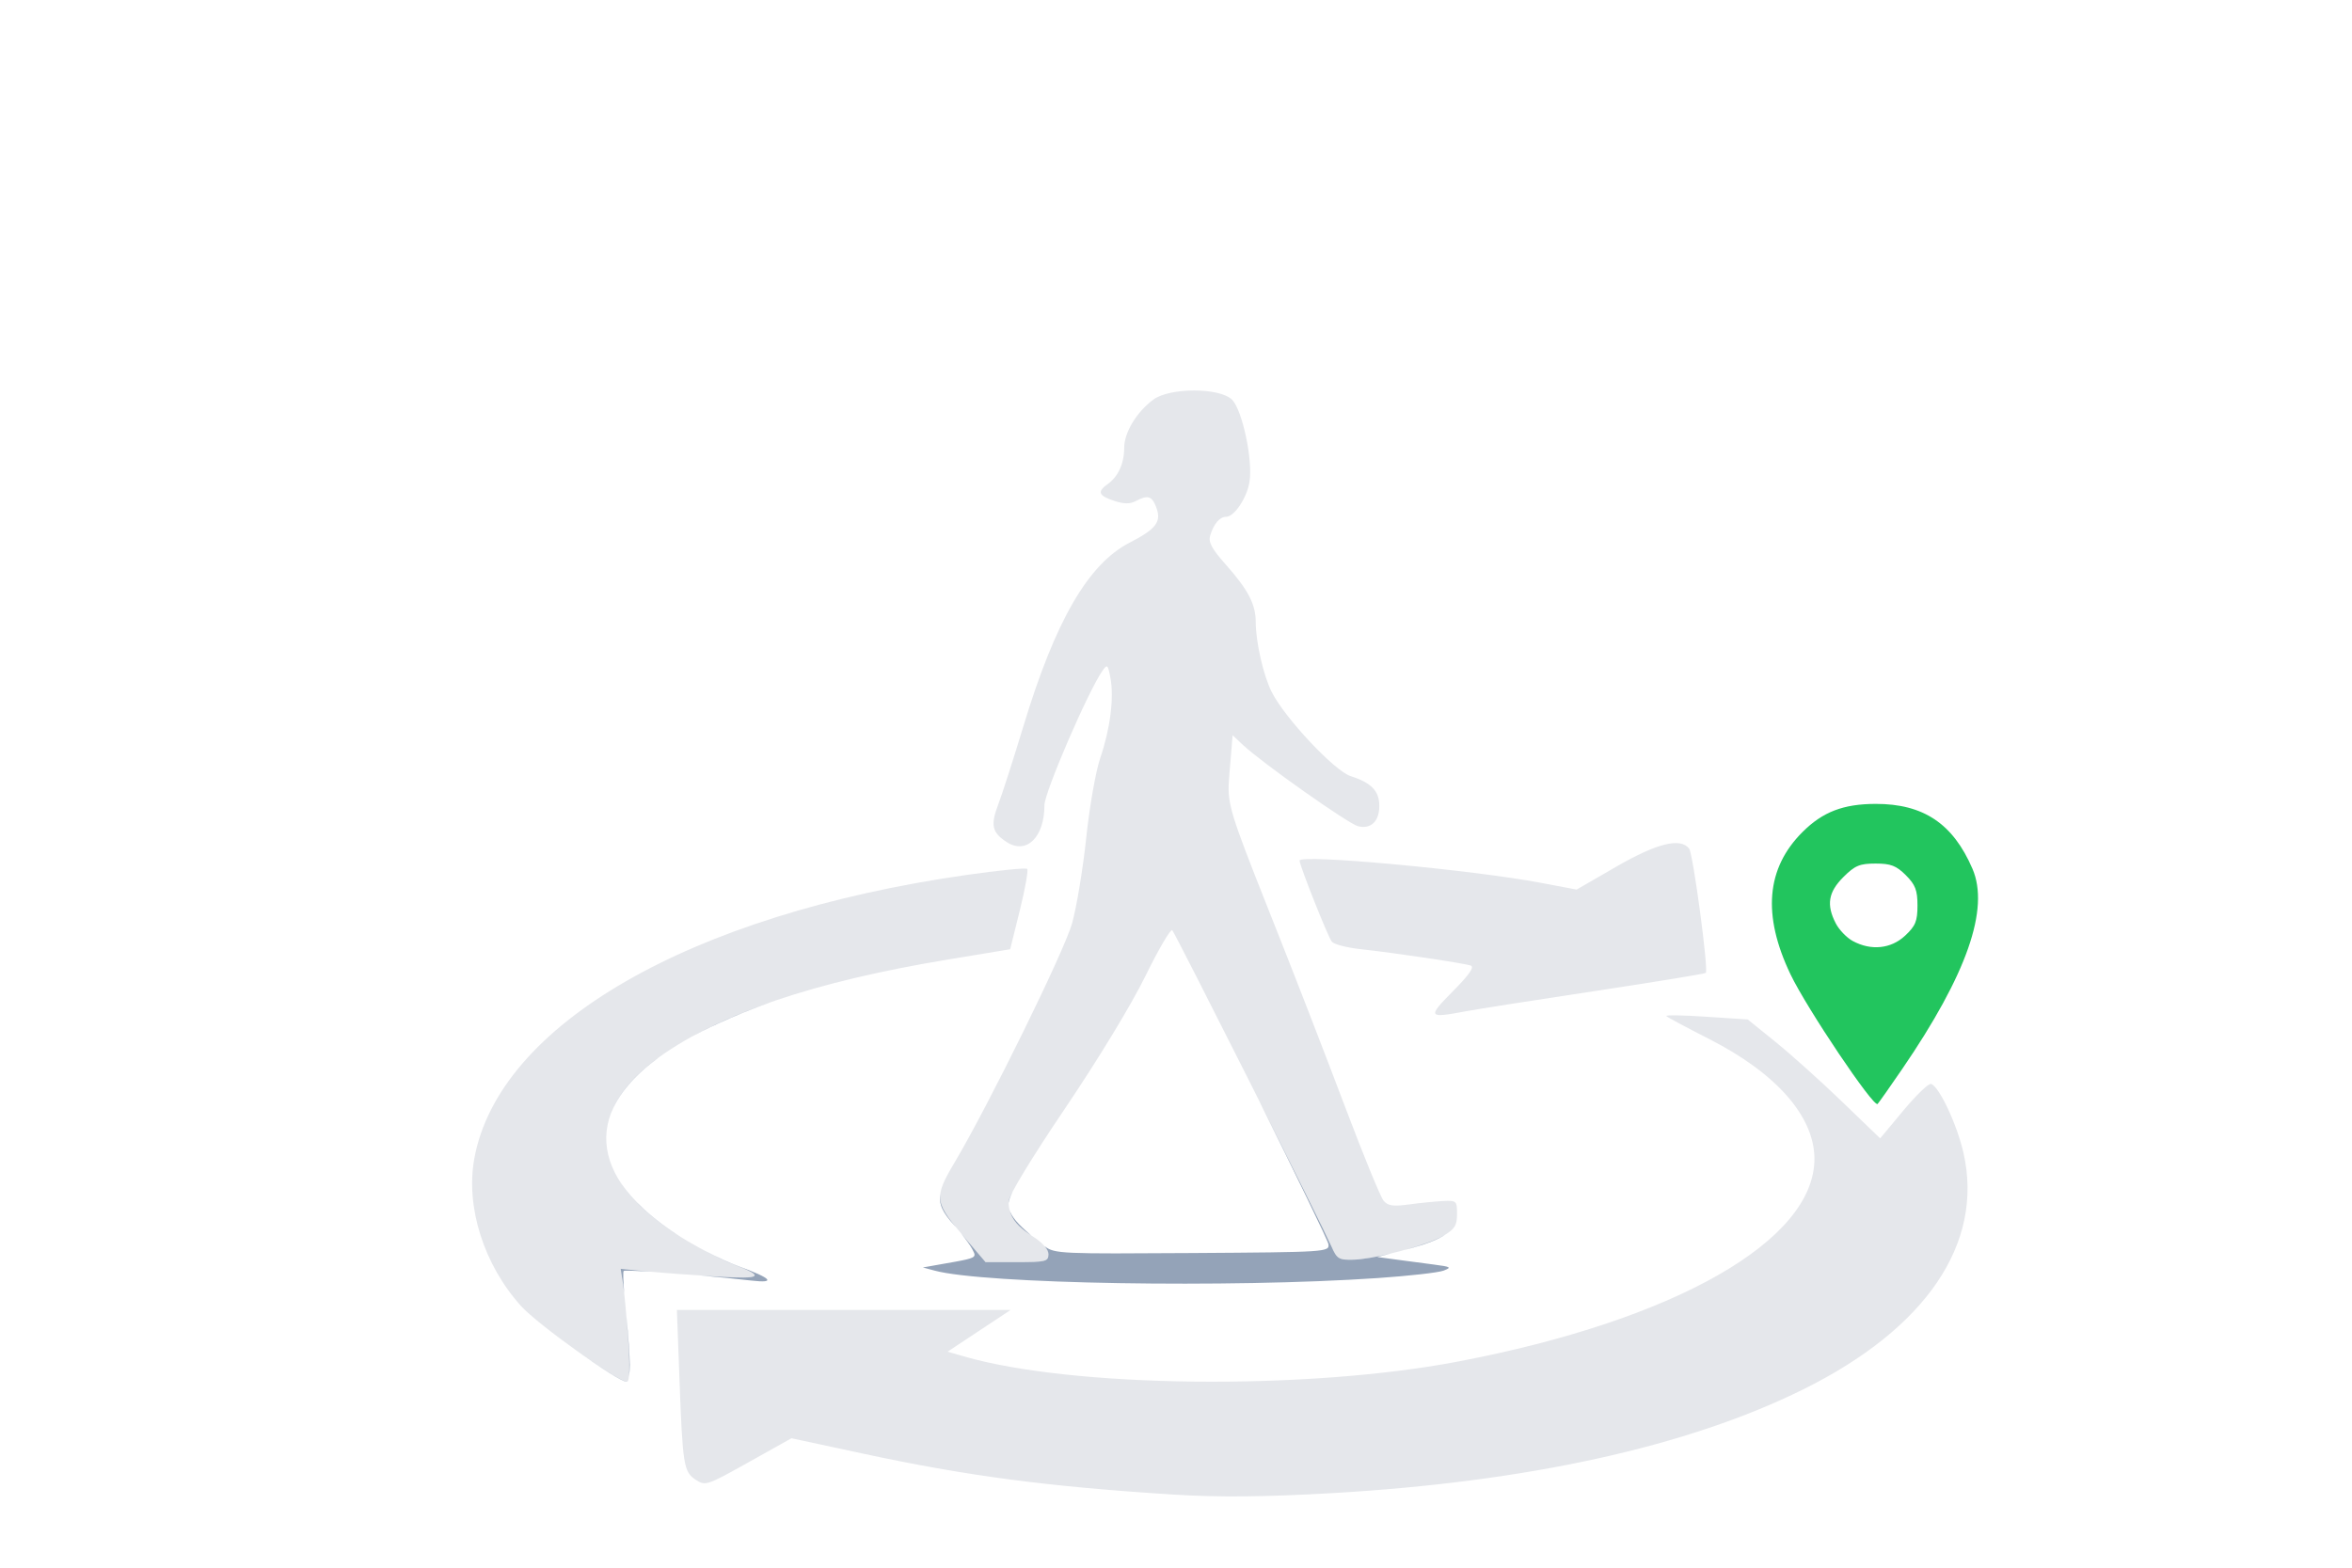
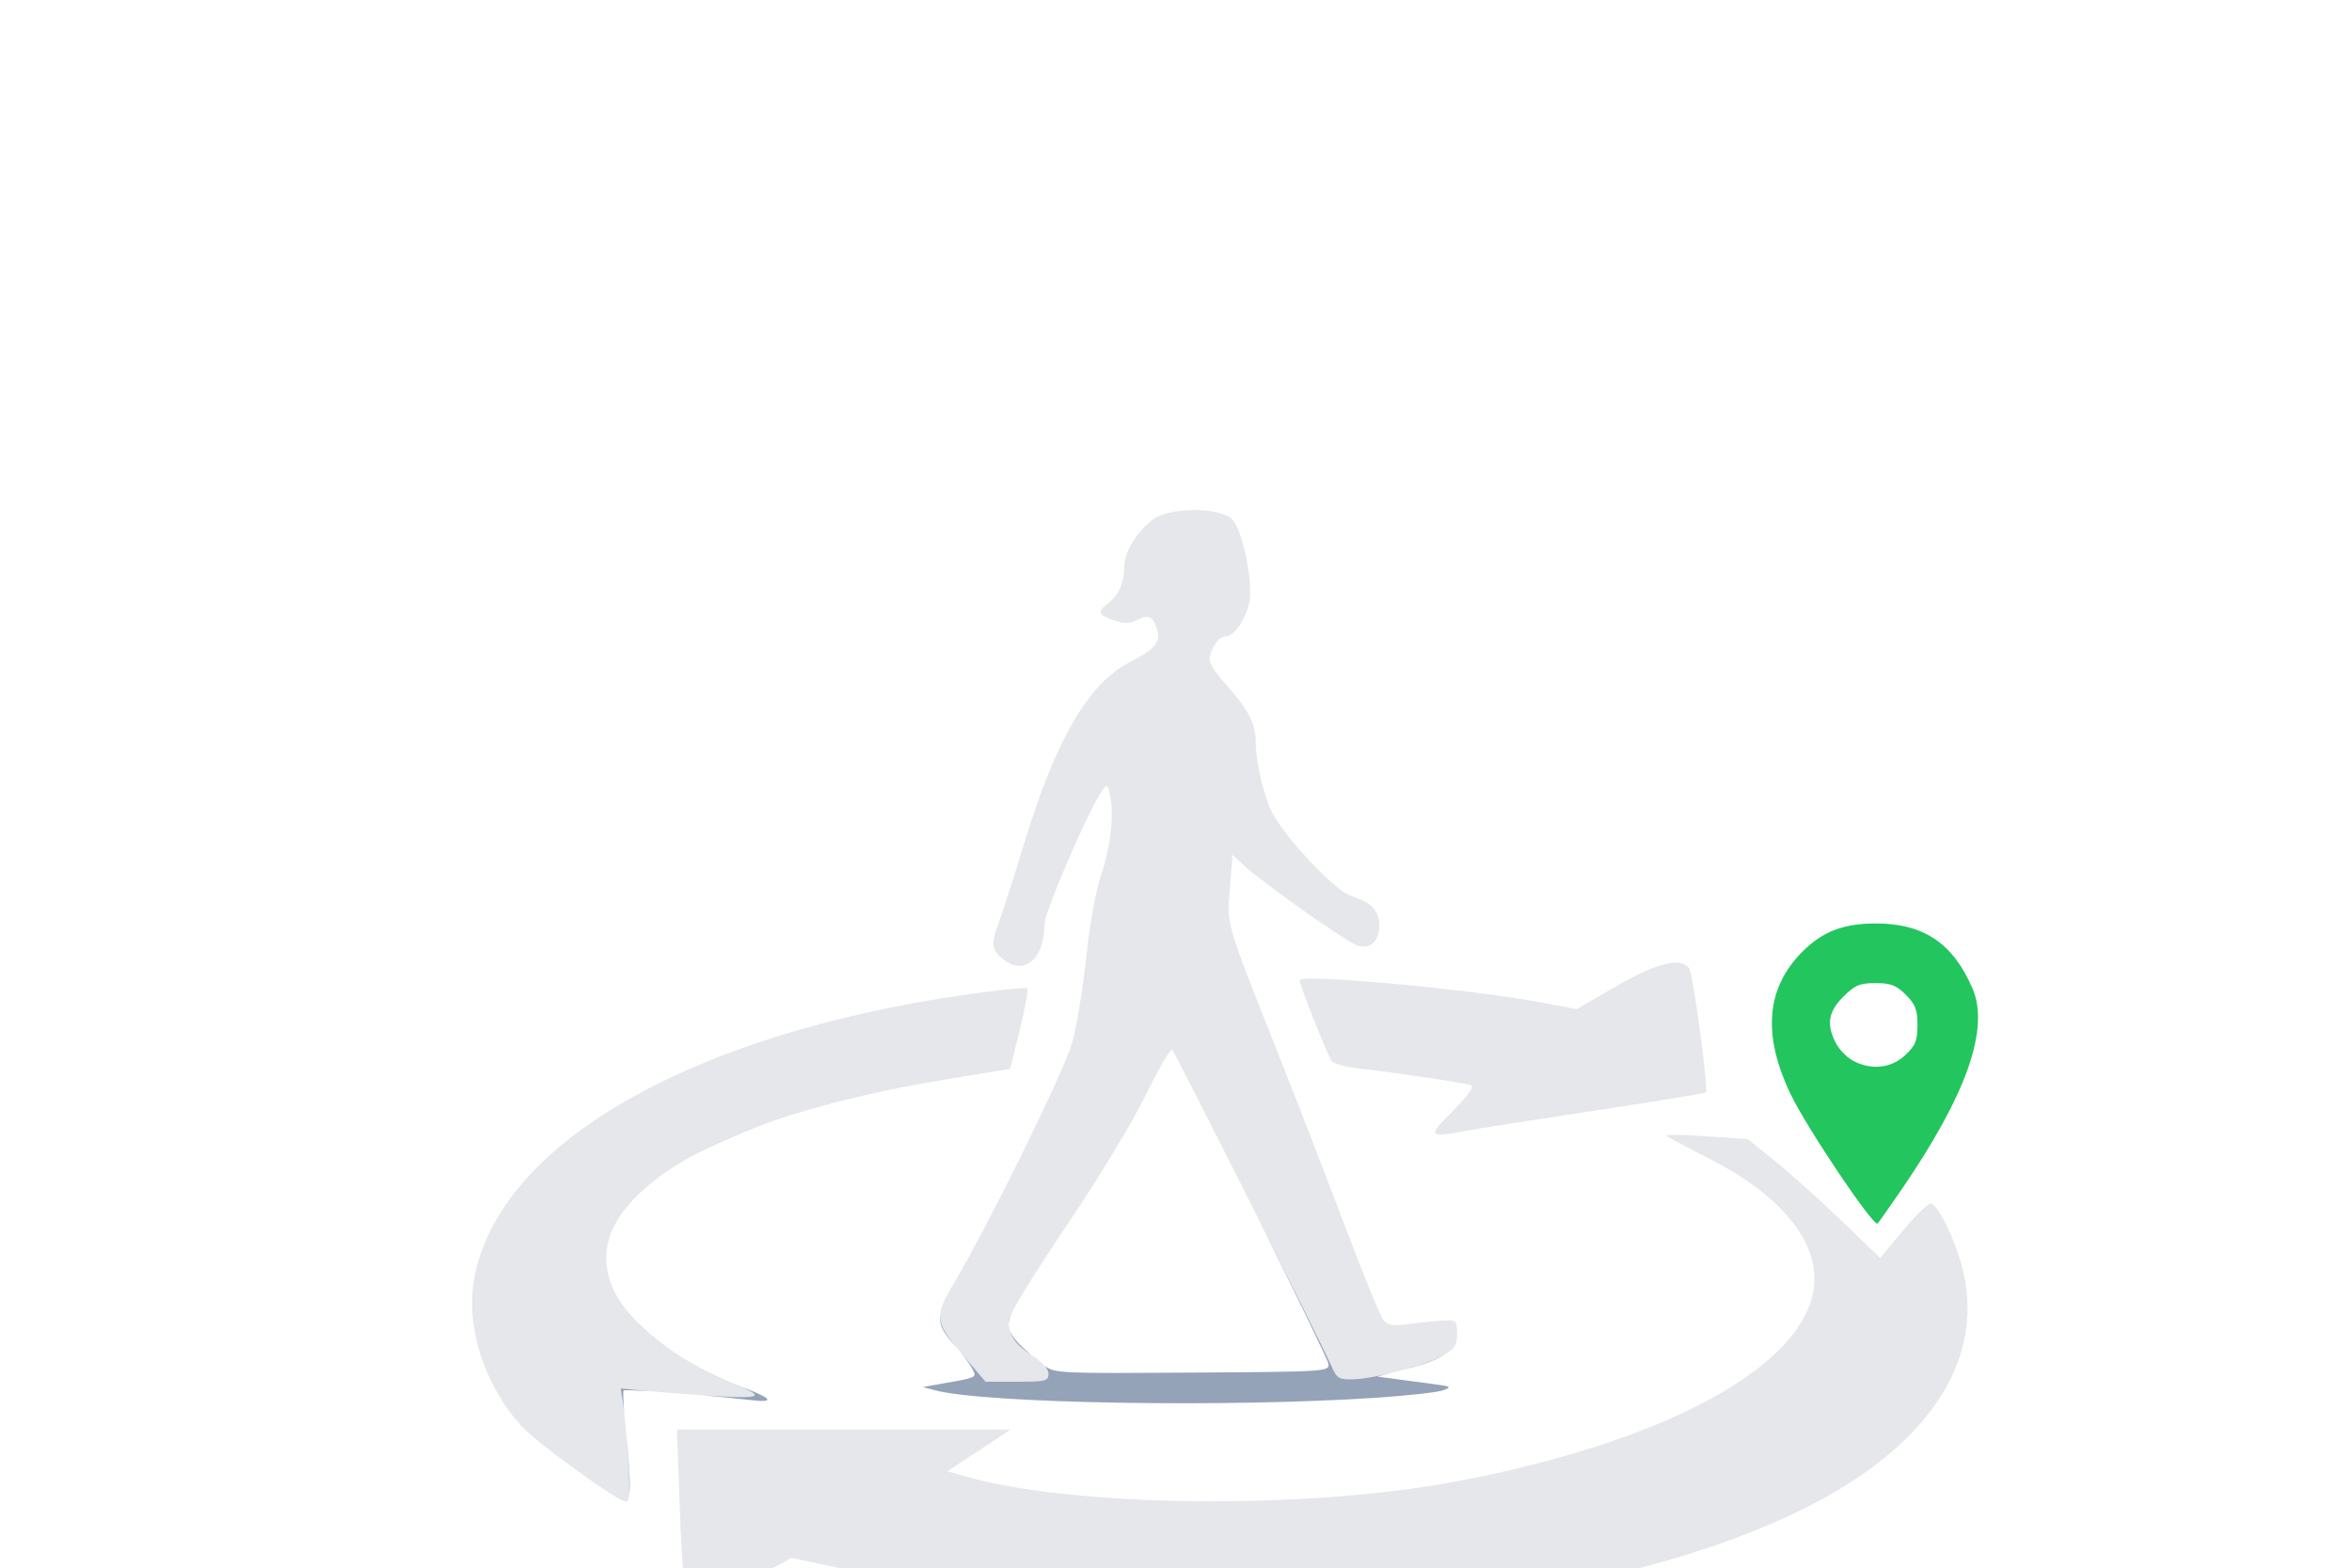
- <svg xmlns="http://www.w3.org/2000/svg" width="1254" height="836" viewBox="330 95 590 340">
+ <svg xmlns="http://www.w3.org/2000/svg" width="1254" height="836" viewBox="330 85 590 300">
  <g>
    <path d="M 664.00 442.97 C647.39,443.92 635.66,444.03 624.50,443.33 C592.87,441.34 572.48,438.65 546.31,433.01 L 528.54 429.19 L 517.78 435.21 C507.36,441.05 506.94,441.19 504.55,439.63 C501.50,437.63 501.24,436.02 500.44,414.25 L 499.80 397.00 L 541.65 397.01 L 583.50 397.01 L 575.60 402.24 L 567.70 407.47 L 571.78 408.65 C599.06,416.55 657.59,417.18 695.51,409.99 C750.10,399.63 785.31,379.59 785.15,358.97 C785.07,348.38 775.55,337.58 758.78,329.04 C753.12,326.16 748.28,323.57 748.00,323.27 C747.72,322.97 752.21,323.04 757.96,323.43 L 768.43 324.12 L 775.46 329.81 C779.33,332.94 786.80,339.65 792.07,344.73 L 801.64 353.95 L 807.48 346.94 C810.69,343.09 813.80,340.09 814.41,340.29 C816.46,340.94 820.94,350.50 822.56,357.69 C827.65,380.33 813.16,401.67 782.32,416.94 C753.27,431.32 713.10,440.16 664.00,442.97 ZM 593.00 383.01 C593.00,384.83 592.32,385.00 585.12,385.00 L 577.23 385.00 L 571.62 378.42 C564.39,369.96 564.25,368.75 569.46,360.00 C577.93,345.76 597.02,306.91 598.93,300.00 C600.08,295.88 601.68,286.18 602.49,278.46 C603.30,270.74 604.88,261.77 606.00,258.51 C608.48,251.29 609.49,243.42 608.56,238.46 C607.92,235.05 607.76,234.90 606.55,236.63 C602.94,241.78 592.00,267.15 592.00,270.35 C592.00,278.43 587.46,282.84 582.49,279.58 C578.82,277.18 578.43,275.36 580.43,270.11 C581.40,267.57 584.23,258.77 586.72,250.54 C594.72,224.10 602.96,209.85 613.34,204.50 C620.08,201.03 621.42,199.24 620.03,195.58 C618.96,192.76 617.90,192.45 614.89,194.06 C613.47,194.82 611.91,194.80 609.45,193.98 C605.56,192.70 605.17,191.70 607.84,189.81 C610.50,187.92 612.00,184.63 612.00,180.71 C612.00,176.86 615.10,171.72 619.32,168.59 C623.45,165.53 636.00,165.55 639.06,168.62 C641.64,171.20 644.32,183.81 643.44,189.22 C642.78,193.29 639.62,198.00 637.55,198.00 C635.97,198.00 634.47,199.76 633.58,202.67 C633.07,204.34 633.95,206.00 637.44,209.93 C643.10,216.30 645.00,219.94 645.00,224.40 C645.00,229.40 646.95,237.92 649.03,242.00 C652.36,248.55 664.78,261.77 668.80,263.06 C674.02,264.74 676.00,266.79 676.00,270.53 C676.00,274.42 673.88,276.44 670.65,275.63 C668.23,275.02 646.66,259.79 641.85,255.29 L 639.20 252.81 L 638.51 261.16 C638.49,261.50 638.46,261.83 638.43,262.15 C638.29,263.81 638.18,265.14 638.20,266.46 C638.28,271.80 640.48,277.12 651.54,305.00 C655.79,315.73 662.97,334.27 667.48,346.21 C671.99,358.15 676.30,368.66 677.06,369.57 C678.15,370.89 679.42,371.08 683.46,370.53 C686.23,370.15 690.08,369.77 692.00,369.67 C695.36,369.51 695.50,369.64 695.50,372.94 C695.50,375.80 694.92,376.72 692.12,378.36 C687.99,380.77 674.96,384.25 669.50,384.39 C665.86,384.49 665.36,384.19 664.00,381.06 C661.65,375.69 624.86,302.59 624.06,301.72 C623.67,301.30 620.64,306.47 617.33,313.22 C613.80,320.43 605.46,334.15 597.16,346.45 C588.85,358.75 583.00,368.38 583.00,369.77 C583.00,373.34 584.67,375.77 589.04,378.53 C591.49,380.07 593.00,381.78 593.00,383.01 ZM 487.60 404.75 C488.04,411.30 487.93,415.00 487.30,415.00 C484.95,415.00 464.89,400.67 460.67,395.98 C451.37,385.64 446.79,371.17 448.97,359.08 C455.03,325.48 502.90,297.84 572.30,287.88 C580.43,286.71 587.35,286.02 587.67,286.34 C587.99,286.66 587.16,291.32 585.83,296.71 L 583.40 306.50 L 567.45 309.14 C534.25,314.64 510.71,322.61 495.43,333.51 C475.36,347.83 478.05,365.33 502.55,379.77 C506.37,382.03 511.52,384.64 514.00,385.58 C522.02,388.64 521.17,389.30 510.00,388.63 C504.23,388.29 496.39,387.71 492.60,387.35 L 485.69 386.68 L 486.30 390.59 C486.64,392.74 487.22,399.11 487.60,404.75 ZM 446.17 552.50 L 441.50 574.50 L 431.83 574.79 C426.51,574.94 421.91,574.66 421.60,574.16 C420.61,572.56 403.91,503.71 403.30,498.75 L 402.72 494.00 L 412.25 494.00 C418.97,494.00 421.92,494.37 422.25,495.25 C422.50,495.94 424.92,507.86 427.61,521.75 C430.30,535.63 432.73,546.99 433.00,547.00 C433.27,547.00 434.20,543.51 435.06,539.25 C435.92,534.99 438.39,523.05 440.55,512.72 L 444.48 493.93 L 462.50 494.50 L 468.44 520.19 C471.71,534.32 474.69,545.69 475.07,545.45 C475.46,545.22 476.08,542.88 476.47,540.26 C476.85,537.64 478.66,527.85 480.48,518.50 C482.30,509.15 484.08,499.81 484.44,497.75 L 485.09 494.00 L 493.05 494.00 C493.46,494.00 493.85,494.00 494.22,494.00 C497.88,493.99 499.73,493.99 500.44,494.88 C501.16,495.79 500.70,497.63 499.79,501.33 C499.70,501.70 499.60,502.09 499.50,502.50 C496.91,513.07 490.94,540.01 487.48,556.75 C485.63,565.69 483.84,573.46 483.50,574.00 C483.16,574.55 478.89,575.00 474.02,575.00 L 465.16 575.00 L 464.15 571.75 C463.60,569.96 460.79,558.26 457.90,545.75 C455.02,533.24 452.29,523.00 451.83,523.00 C451.37,523.00 450.96,524.69 450.92,526.75 C450.87,528.81 448.73,540.40 446.17,552.50 ZM 697.61 322.08 C688.19,323.86 688.00,323.56 694.46,317.04 C698.56,312.90 699.93,310.93 698.93,310.59 C697.14,309.98 679.57,307.37 671.30,306.48 C667.88,306.11 664.64,305.27 664.09,304.61 C663.15,303.47 656.00,285.49 656.00,284.26 C656.00,282.58 699.12,286.55 716.50,289.83 L 725.50 291.53 L 735.48 285.76 C745.67,279.89 751.54,278.43 753.72,281.25 C754.72,282.54 758.62,311.71 757.90,312.43 C757.68,312.66 745.12,314.71 730.00,317.00 C714.87,319.28 700.30,321.57 697.61,322.08 ZM 752.00 561.05 L 752.00 575.00 L 728.67 575.00 C715.83,575.00 705.03,574.70 704.67,574.33 C704.30,573.97 704.00,555.97 704.00,534.33 L 704.00 495.00 L 723.36 495.00 C734.01,495.00 744.81,494.71 747.36,494.36 L 752.00 493.73 L 752.00 508.00 L 722.00 508.00 L 722.00 527.00 L 749.09 527.00 L 748.80 533.75 L 748.50 540.50 L 735.21 540.78 L 721.93 541.06 L 722.21 550.78 L 722.50 560.50 ZM 601.00 562.50 L 601.00 575.00 L 593.67 575.00 C589.63,575.00 586.03,574.70 585.67,574.33 C585.30,573.97 585.00,555.52 585.00,533.33 L 585.00 493.00 L 601.00 493.00 L 601.00 517.50 C601.00,530.97 601.34,542.00 601.75,541.99 C602.16,541.98 606.01,537.03 610.31,530.99 L 618.11 520.00 L 636.14 520.00 L 634.15 522.75 C633.06,524.26 628.98,529.55 625.09,534.49 C621.19,539.44 618.00,544.07 618.00,544.79 C618.00,545.50 622.25,552.23 627.44,559.74 C632.62,567.26 636.65,573.76 636.38,574.20 C636.10,574.64 631.89,575.00 627.02,575.00 L 618.15 575.00 L 610.33 562.50 C606.02,555.63 602.16,550.00 601.75,550.00 C601.34,550.00 601.00,555.62 601.00,562.50 ZM 521.99 573.33 C508.68,578.75 497.00,572.38 497.00,559.70 C497.00,554.87 499.65,550.06 504.13,546.74 C507.41,544.31 516.85,542.04 523.75,542.02 L 529.00 542.00 L 529.00 538.61 C529.00,536.75 528.14,534.16 527.08,532.86 C525.42,530.81 524.38,530.52 519.16,530.67 C515.62,530.77 511.24,531.68 508.53,532.88 L 503.92 534.92 L 502.89 532.21 C500.15,525.04 500.38,524.20 505.63,521.89 C511.89,519.15 528.20,518.09 534.12,520.04 C542.88,522.93 546.71,532.09 545.73,547.83 C545.00,559.56 545.73,563.92 548.64,565.25 C550.43,566.06 551.00,567.12 551.00,569.63 C551.00,573.76 548.91,575.00 541.97,575.00 C537.38,575.00 536.40,574.60 533.26,571.46 L 529.72 567.92 L 527.59 569.91 C526.43,571.01 523.90,572.54 521.99,573.33 ZM 778.39 574.58 C775.80,575.36 773.19,575.98 772.59,575.96 C769.56,575.83 763.32,572.78 760.65,570.11 C758.13,567.59 757.57,566.14 757.26,561.30 C756.50,549.71 763.66,543.72 780.00,542.26 L 788.50 541.50 L 788.80 538.42 C788.99,536.49 788.37,534.45 787.13,532.92 C785.43,530.82 784.39,530.52 779.33,530.63 C776.07,530.71 771.23,531.67 768.36,532.82 L 763.22 534.88 L 761.74 529.69 L 760.25 524.50 L 765.38 522.00 C769.99,519.75 771.72,519.50 782.67,519.50 C793.41,519.50 795.17,519.74 797.61,521.56 C804.13,526.42 804.47,527.59 804.84,546.17 L 805.17 563.19 L 808.08 564.85 C810.36,566.14 810.99,567.21 810.99,569.77 C811.00,573.65 808.50,575.00 801.33,575.00 C797.49,575.00 796.27,574.47 793.31,571.51 L 789.83 568.03 L 786.46 570.60 C784.61,572.01 780.97,573.81 778.39,574.58 ZM 846.25 573.97 C841.69,576.12 830.05,576.36 826.20,574.39 C820.40,571.42 819.60,568.55 819.18,549.30 L 818.80 532.11 L 815.15 531.80 L 811.50 531.50 L 810.90 521.00 L 819.00 521.00 L 819.00 505.00 L 835.92 505.00 L 836.50 520.50 L 849.00 521.10 L 849.00 524.97 C849.00,531.48 848.47,532.00 841.89,532.00 L 836.00 532.00 L 836.00 547.48 C836.00,562.87 836.01,562.96 838.49,564.59 C840.83,566.12 843.04,566.07 847.41,564.40 C848.72,563.89 849.00,564.58 849.00,568.23 C849.00,572.10 848.64,572.85 846.25,573.97 ZM 573.00 493.00 L 573.00 575.00 L 565.67 575.00 C561.63,575.00 558.03,574.70 557.67,574.33 C557.30,573.97 557.00,555.52 557.00,533.33 L 557.00 493.00 ZM 775.19 561.96 C780.48,566.89 789.00,561.95 789.00,553.94 L 789.00 549.72 L 783.25 550.37 C774.35,551.37 770.21,557.32 775.19,561.96 ZM 515.65 562.17 C518.00,564.76 522.33,564.44 525.92,561.41 C528.53,559.22 529.00,558.13 529.00,554.27 L 529.00 549.72 L 523.87 550.33 C516.95,551.15 514.00,553.20 514.00,557.19 C514.00,558.93 514.74,561.17 515.65,562.17 Z" fill="#E5E7EB" />
    <path d="M 807.20 336.50 C804.19,340.90 801.40,344.87 801.00,345.31 C800.05,346.37 783.21,321.31 779.14,312.78 C772.05,297.93 773.05,286.17 782.17,277.08 C787.23,272.03 792.40,270.05 800.50,270.03 C812.49,270.01 819.91,274.98 824.79,286.30 C829.14,296.37 823.37,312.85 807.20,336.50 ZM 696.08 561.30 L 695.50 574.50 L 669.43 574.77 C655.10,574.91 643.06,574.73 642.68,574.35 C642.31,573.97 642.00,571.45 642.00,568.75 C642.00,563.85 642.05,563.78 653.52,551.59 C666.99,537.26 669.39,534.23 672.60,527.50 C677.76,516.66 674.18,508.00 664.54,508.00 C659.59,508.00 654.20,510.28 649.22,514.47 L 646.17 517.04 L 642.41 510.85 L 638.65 504.66 L 642.07 501.79 C643.96,500.21 647.97,497.71 651.00,496.24 C655.83,493.89 657.73,493.56 666.52,493.53 C675.34,493.50 677.14,493.81 681.51,496.05 C688.55,499.67 692.25,505.26 692.82,513.13 C693.77,526.27 689.69,534.66 674.54,550.75 L 665.83 560.00 L 674.17 560.01 C678.75,560.01 685.56,560.30 689.29,560.66 ZM 794.76 304.43 C799.34,306.92 804.35,306.41 807.89,303.10 C810.51,300.65 811.00,299.46 811.00,295.52 C811.00,291.69 810.47,290.32 808.08,287.92 C805.68,285.53 804.31,285.00 800.48,285.00 C796.49,285.00 795.30,285.50 792.40,288.40 C788.62,292.18 788.10,295.36 790.51,300.02 C791.34,301.63 793.26,303.62 794.76,304.43 Z" fill="#22C55E" />
    <path d="M 593.00 383.01 C593.00,382.43 592.66,381.74 592.05,381.02 C594.58,382.93 596.31,382.93 629.00,382.72 C662.85,382.50 663.50,382.46 663.24,380.50 C663.13,379.61 654.77,362.45 645.80,344.37 C654.58,361.85 662.92,378.60 664.00,381.06 C665.36,384.19 665.86,384.49 669.50,384.39 C671.73,384.33 675.22,383.72 678.85,382.85 L 675.50 383.72 L 680.25 384.36 C682.86,384.71 687.14,385.28 689.75,385.62 C693.96,386.16 694.23,386.34 692.10,387.14 C690.79,387.64 683.36,388.47 675.60,389.00 C638.34,391.53 576.84,390.49 564.44,387.13 L 561.50 386.34 L 565.50 385.63 C572.19,384.46 574.22,384.14 574.44,383.33 C574.54,382.98 574.31,382.54 573.97,381.90 C573.93,381.82 573.89,381.75 573.85,381.67 C573.43,380.87 572.37,379.39 571.16,377.89 C571.31,378.06 571.46,378.24 571.62,378.42 L 577.23 385.00 L 585.12 385.00 C592.32,385.00 593.00,384.83 593.00,383.01 ZM 505.75 388.36 C507.23,388.46 508.67,388.55 510.00,388.63 C521.17,389.30 522.02,388.64 514.00,385.58 C512.38,384.97 509.60,383.63 506.81,382.15 C509.89,383.76 513.10,385.25 515.27,386.04 C523.63,389.09 524.77,390.35 518.50,389.63 C514.83,389.20 510.27,388.76 505.75,388.36 ZM 448.23 542.44 C449.79,534.54 450.88,528.22 450.92,526.75 C450.96,524.69 451.37,523.00 451.83,523.00 C451.97,523.00 452.33,523.97 452.84,525.69 C452.60,525.25 452.43,525.24 452.25,525.42 C451.98,525.69 450.30,532.82 448.23,542.44 ZM 486.58 392.79 C486.48,391.86 486.38,391.11 486.30,390.59 L 485.69 386.68 L 492.60 387.35 C492.80,387.37 493.01,387.39 493.23,387.41 C489.30,387.16 486.60,387.06 486.45,387.22 C486.27,387.40 486.33,389.66 486.58,392.79 ZM 588.63 378.26 C585.44,376.18 583.79,374.27 583.23,371.87 C583.76,373.63 585.30,375.45 588.63,378.26 ZM 569.76 376.20 C569.62,376.05 569.49,375.90 569.36,375.75 C566.57,372.63 565.41,370.58 565.89,367.79 C565.55,370.37 566.76,372.53 569.76,376.20 ZM 487.60 404.75 C487.46,402.74 487.30,400.64 487.14,398.67 C487.61,403.46 487.97,408.65 487.98,410.75 C487.99,411.84 487.91,412.84 487.78,413.59 C487.94,411.96 487.88,408.94 487.60,404.75 ZM 502.59 328.96 C508.49,325.60 515.34,322.57 523.18,319.83 C518.66,321.44 514.36,323.19 510.16,325.12 C507.44,326.37 504.91,327.65 502.59,328.96 ZM 682.40 381.93 C686.45,380.80 690.22,379.47 692.12,378.36 C692.31,378.25 692.49,378.14 692.67,378.03 C690.63,379.44 687.35,380.64 682.40,381.93 ZM 500.93 378.79 C493.75,374.34 488.60,369.61 485.52,364.79 C488.60,369.55 493.73,374.26 500.93,378.79 ZM 483.21 347.79 C485.03,342.91 489.01,338.14 495.19,333.68 C489.05,338.19 485.05,342.94 483.21,347.79 ZM 487.20 414.99 C487.19,415.00 487.17,415.00 487.15,415.00 C486.03,415.00 480.38,411.34 474.52,407.13 C480.27,411.24 485.83,414.82 487.20,414.99 ZM 583.01 370.13 C583.00,370.01 583.00,369.89 583.00,369.77 C583.00,369.42 583.37,368.54 584.06,367.23 C583.39,368.59 583.05,369.53 583.01,370.13 ZM 464.08 571.52 C464.11,571.61 464.13,571.69 464.15,571.75 L 464.76 573.72 C464.70,573.63 464.65,573.53 464.61,573.43 C464.53,573.23 464.35,572.56 464.08,571.52 Z" fill="#94A3B8" />
  </g>
</svg>
